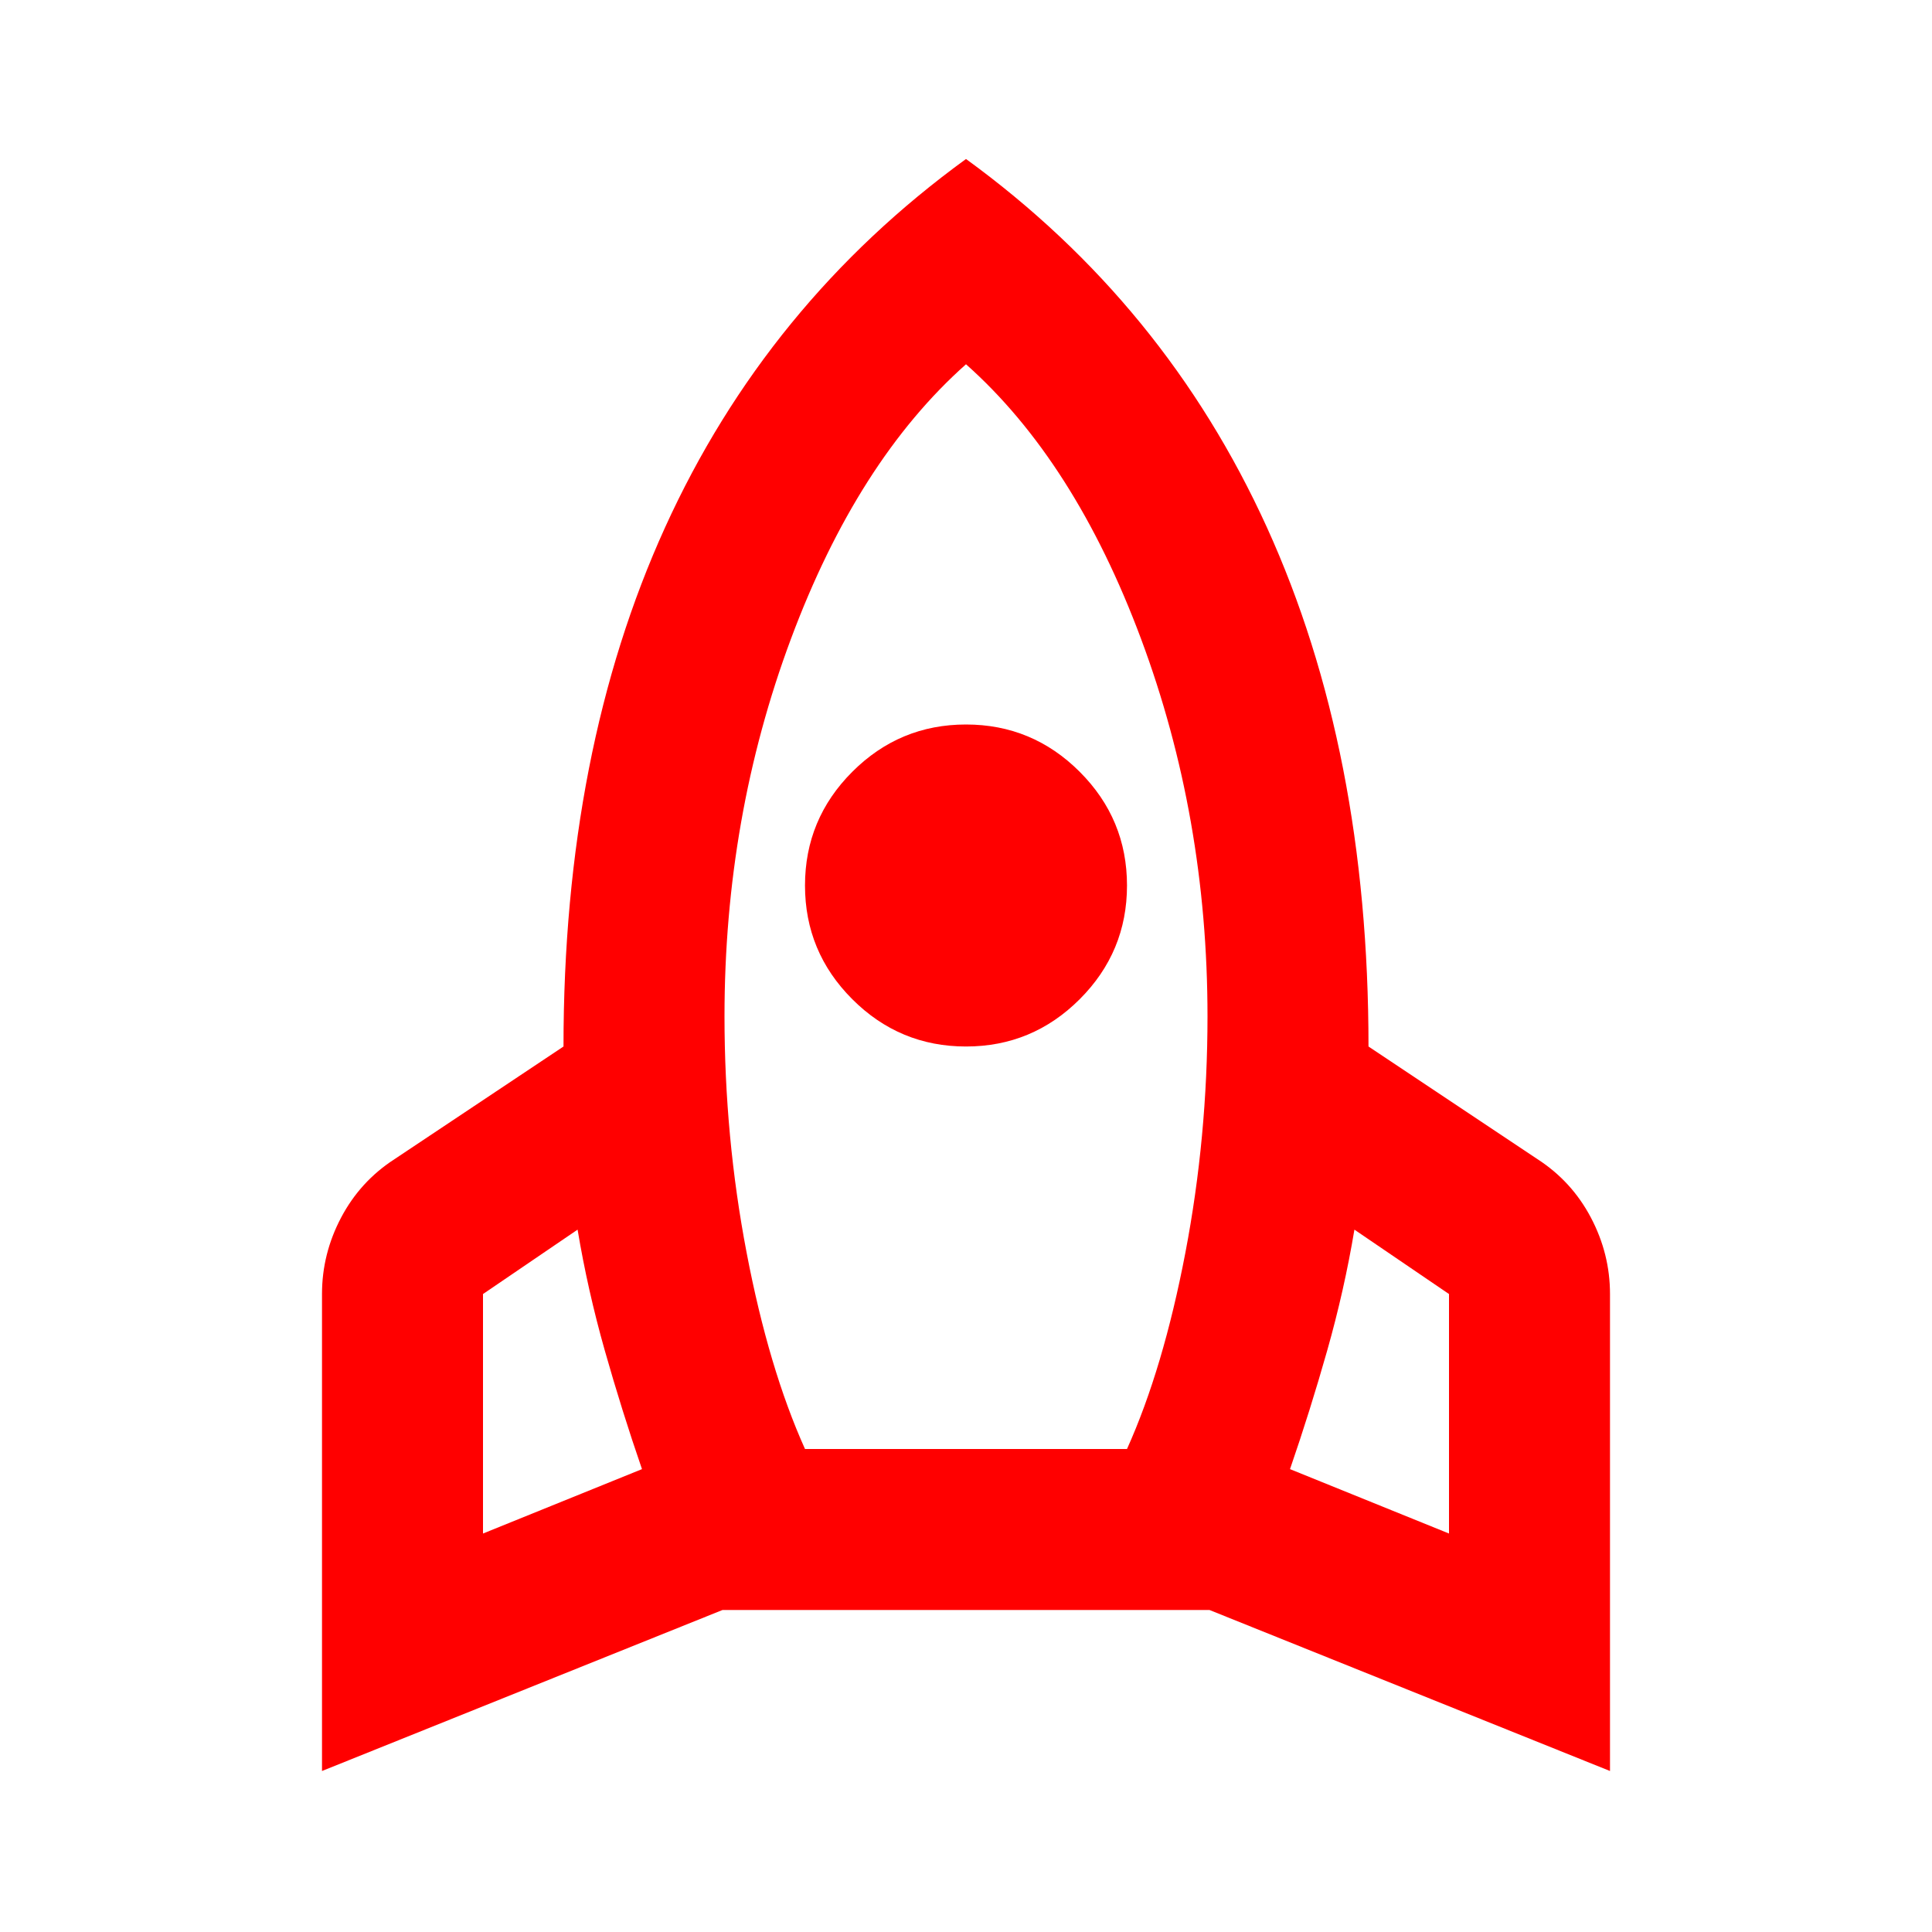
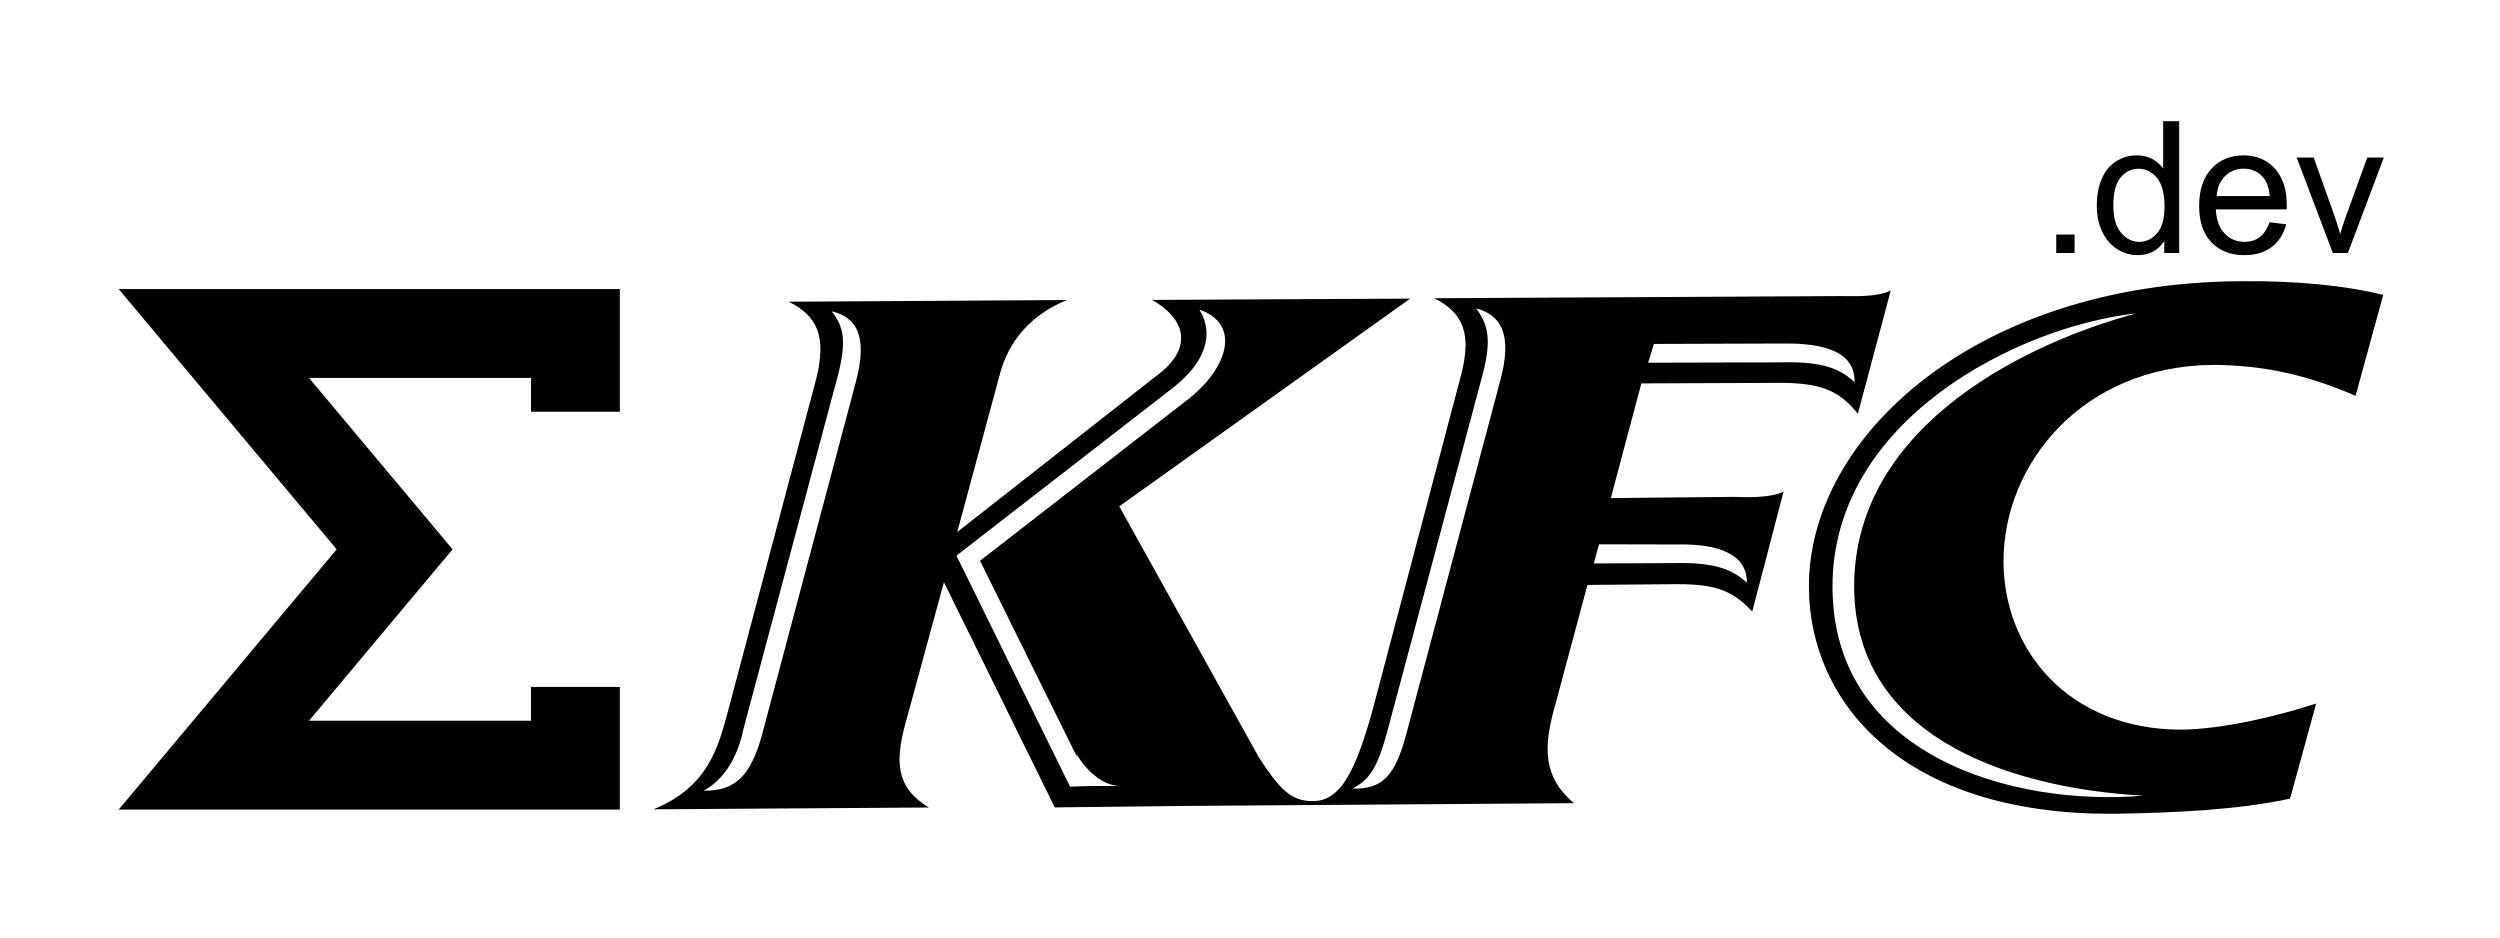
- <svg xmlns="http://www.w3.org/2000/svg" height="24px" viewBox="0 -960 960 960" width="24px" fill="red">
-   <path d="m240-198 79-32q-10-29-18.5-59T287-349l-47 32v119Zm160-42h160q18-40 29-97.5T600-455q0-99-33-187.5T480-779q-54 48-87 136.5T360-455q0 60 11 117.5t29 97.5Zm80-200q-33 0-56.5-23.5T400-520q0-33 23.5-56.5T480-600q33 0 56.5 23.5T560-520q0 33-23.5 56.5T480-440Zm240 242v-119l-47-32q-5 30-13.5 60T641-230l79 32ZM480-881q99 72 149.5 183T680-440l84 56q17 11 26.5 29t9.5 38v237l-199-80H359L160-80v-237q0-20 9.5-38t26.5-29l84-56q0-147 50.5-258T480-881Z" />
+ <svg xmlns="http://www.w3.org/2000/svg" width="100%" height="100%" viewBox="0 0 1920 720" version="1.1" xml:space="preserve" style="fill-rule:evenodd;clip-rule:evenodd;stroke-linejoin:round;stroke-miterlimit:2;">
+   <g id="path2198" transform="matrix(0.625556,0.171383,-0.171383,0.625556,1161.96,190.162)">
+     <path d="M445.857,81.656L445.857,81.906C420.857,63.656 398.857,57.406 351.857,69.656L189.107,114.906L190.107,255.406L329.857,215.656C341.357,212.906 373.107,205.656 385.357,193.906L387.107,340.656C360.107,324.656 340.107,319.656 292.107,333.156L190.607,361.906L191.357,510.906C190.857,562.656 200.857,595.656 243.357,615.406L-203.143,741.156L-348.143,782.656L-545.143,560.156L-544.893,737.906C-544.143,779.156 -536.393,809.656 -491.893,822.156L-805.893,910.406C-750.143,867.906 -751.393,818.906 -751.393,776.656L-754.643,365.906C-756.393,317.406 -771.893,295.656 -810.143,288.406L-492.893,199.406C-518.893,219.156 -545.143,251.656 -546.393,300.906L-545.643,498.656L-368.643,260.156C-333.643,217.406 -348.393,184.656 -395.893,172.656L-101.393,90.406L-368.643,418.656L-130.143,662.156C-97.143,691.156 -80.643,701.906 -55.143,694.656C-24.393,686.156 -15.643,648.906 -15.643,569.656L-19.393,159.656C-20.643,111.656 -35.643,90.406 -73.893,82.406L389.107,-47.094C401.857,-50.594 432.607,-57.344 444.857,-69.344L445.857,81.656ZM-280.643,737.906C-311.143,744.906 -340.643,714.406 -340.643,714.406L-338.393,718.156L-510.643,524.406L-325.643,277.656C-288.143,229.406 -284.893,172.406 -338.643,168.906C-313.643,192.406 -314.643,227.906 -346.643,269.406L-539.143,525.906L-337.143,754.156L-311.893,746.406L-280.643,737.906ZM-728.143,795.156L-727.893,795.156C-726.893,826.656 -734.893,854.906 -754.393,873.406C-718.393,864.156 -705.143,842.156 -705.143,790.906L-708.393,360.656C-708.393,299.656 -730.143,284.906 -758.143,285.906C-739.643,299.656 -730.393,314.656 -730.893,366.406L-728.143,795.156ZM191.107,65.906L190.357,89.156L341.107,47.406C391.607,32.156 412.107,36.656 432.107,46.656C423.357,11.406 384.357,12.156 340.607,24.406L191.107,65.906ZM191.107,335.406L280.857,310.406C331.357,295.156 352.107,299.656 371.857,309.406C362.857,274.906 323.607,274.906 280.357,287.656L191.107,311.906L191.107,335.406ZM7.857,591.406C7.857,630.656 4.857,651.906 -14.393,668.156C21.357,659.406 30.857,639.156 30.357,587.406L27.107,156.906C27.107,96.406 5.607,80.906 -22.893,80.906C-4.143,96.406 5.607,111.406 5.107,162.156L7.857,591.406ZM914.107,341.406C961.357,327.656 1017.11,297.406 1059.86,269.406L1059.86,386.156C1004.61,414.906 935.107,437.656 863.857,458.406C621.357,526.656 480.607,425.406 444.357,295.656C395.857,123.406 540.607,-104.844 840.856,-189.094C906.357,-207.844 963.357,-217.094 1008.61,-218.344L1008.61,-94.344C935.857,-104.844 883.357,-97.594 836.107,-85.094C686.357,-42.594 627.607,94.656 658.606,205.656C686.357,305.406 784.606,376.656 914.107,341.406ZM471.107,287.656C524.107,479.906 745.107,482.406 891.357,428.656C754.107,458.406 545.857,461.156 495.607,280.156C444.357,91.906 624.856,-57.344 732.856,-120.094C602.356,-68.594 418.107,96.406 471.107,287.656ZM-1579.27,483.602L-1006.97,326.809L-968.591,466.897L-1070.07,494.7L-1080.65,456.093L-1334.09,525.528L-1116.54,676.327L-1226.85,916.954L-973.407,847.518L-983.984,808.911L-882.503,781.108L-844.123,921.196L-1416.43,1077.99L-1248.91,712.595L-1579.27,483.602ZM622.094,-163.826L616.328,-184.872L637.277,-190.611L643.043,-169.566L622.094,-163.826ZM745.438,-197.619L741.669,-211.376C737.751,-198.677 729.115,-190.498 715.762,-186.84C707.11,-184.47 698.5,-184.686 689.932,-187.489C681.364,-190.292 673.91,-195.442 667.572,-202.94C661.233,-210.437 656.536,-219.764 653.479,-230.92C650.498,-241.802 649.598,-252.169 650.781,-262.022C651.963,-271.874 655.519,-280.151 661.446,-286.852C667.374,-293.552 674.8,-298.125 683.725,-300.571C690.265,-302.362 696.47,-302.572 702.339,-301.2C708.207,-299.828 713.352,-297.357 717.773,-293.785L702.979,-347.785L721.271,-352.797L762.504,-202.295L745.438,-197.619ZM672.385,-236.099C676.21,-222.137 681.999,-212.503 689.751,-207.195C697.504,-201.888 705.366,-200.326 713.337,-202.51C721.376,-204.712 727.301,-209.886 731.112,-218.03C734.923,-226.175 734.972,-237.022 731.26,-250.574C727.172,-265.494 721.31,-275.661 713.675,-281.074C706.04,-286.487 698.032,-288.046 689.653,-285.75C681.478,-283.51 675.567,-278.285 671.92,-270.076C668.273,-261.866 668.428,-250.54 672.385,-236.099ZM856.098,-265.682L875.752,-268.528C875.811,-256.551 872.63,-246.372 866.211,-237.991C859.791,-229.611 850.28,-223.694 837.676,-220.241C821.803,-215.892 807.871,-217.354 795.881,-224.628C783.89,-231.901 775.467,-244.401 770.611,-262.127C765.585,-280.47 766.386,-295.993 773.013,-308.698C779.639,-321.403 790.446,-329.809 805.434,-333.915C819.945,-337.891 833.159,-336.177 845.075,-328.772C856.991,-321.368 865.415,-308.666 870.346,-290.666C870.646,-289.571 871.062,-287.919 871.594,-285.71L790.659,-263.536C794.622,-251.746 800.506,-243.499 808.314,-238.795C816.121,-234.091 824.555,-232.98 833.616,-235.463C840.36,-237.31 845.63,-240.667 849.423,-245.533C853.217,-250.398 855.442,-257.115 856.098,-265.682ZM787.518,-279.01L848.117,-295.613C844.787,-304.56 840.586,-310.804 835.515,-314.344C827.706,-319.857 819.135,-321.334 809.801,-318.777C801.353,-316.463 795.029,-311.677 790.829,-304.419C786.628,-297.161 785.525,-288.692 787.518,-279.01ZM937.966,-250.366L866.811,-348.082L886.227,-353.401L927.415,-294.492C931.867,-288.133 936.189,-281.444 940.383,-274.426C940.443,-280.623 940.831,-288.161 941.548,-297.039L947.439,-370.172L966.345,-375.351L955.134,-255.069L937.966,-250.366Z" />
+   </g>
</svg>
